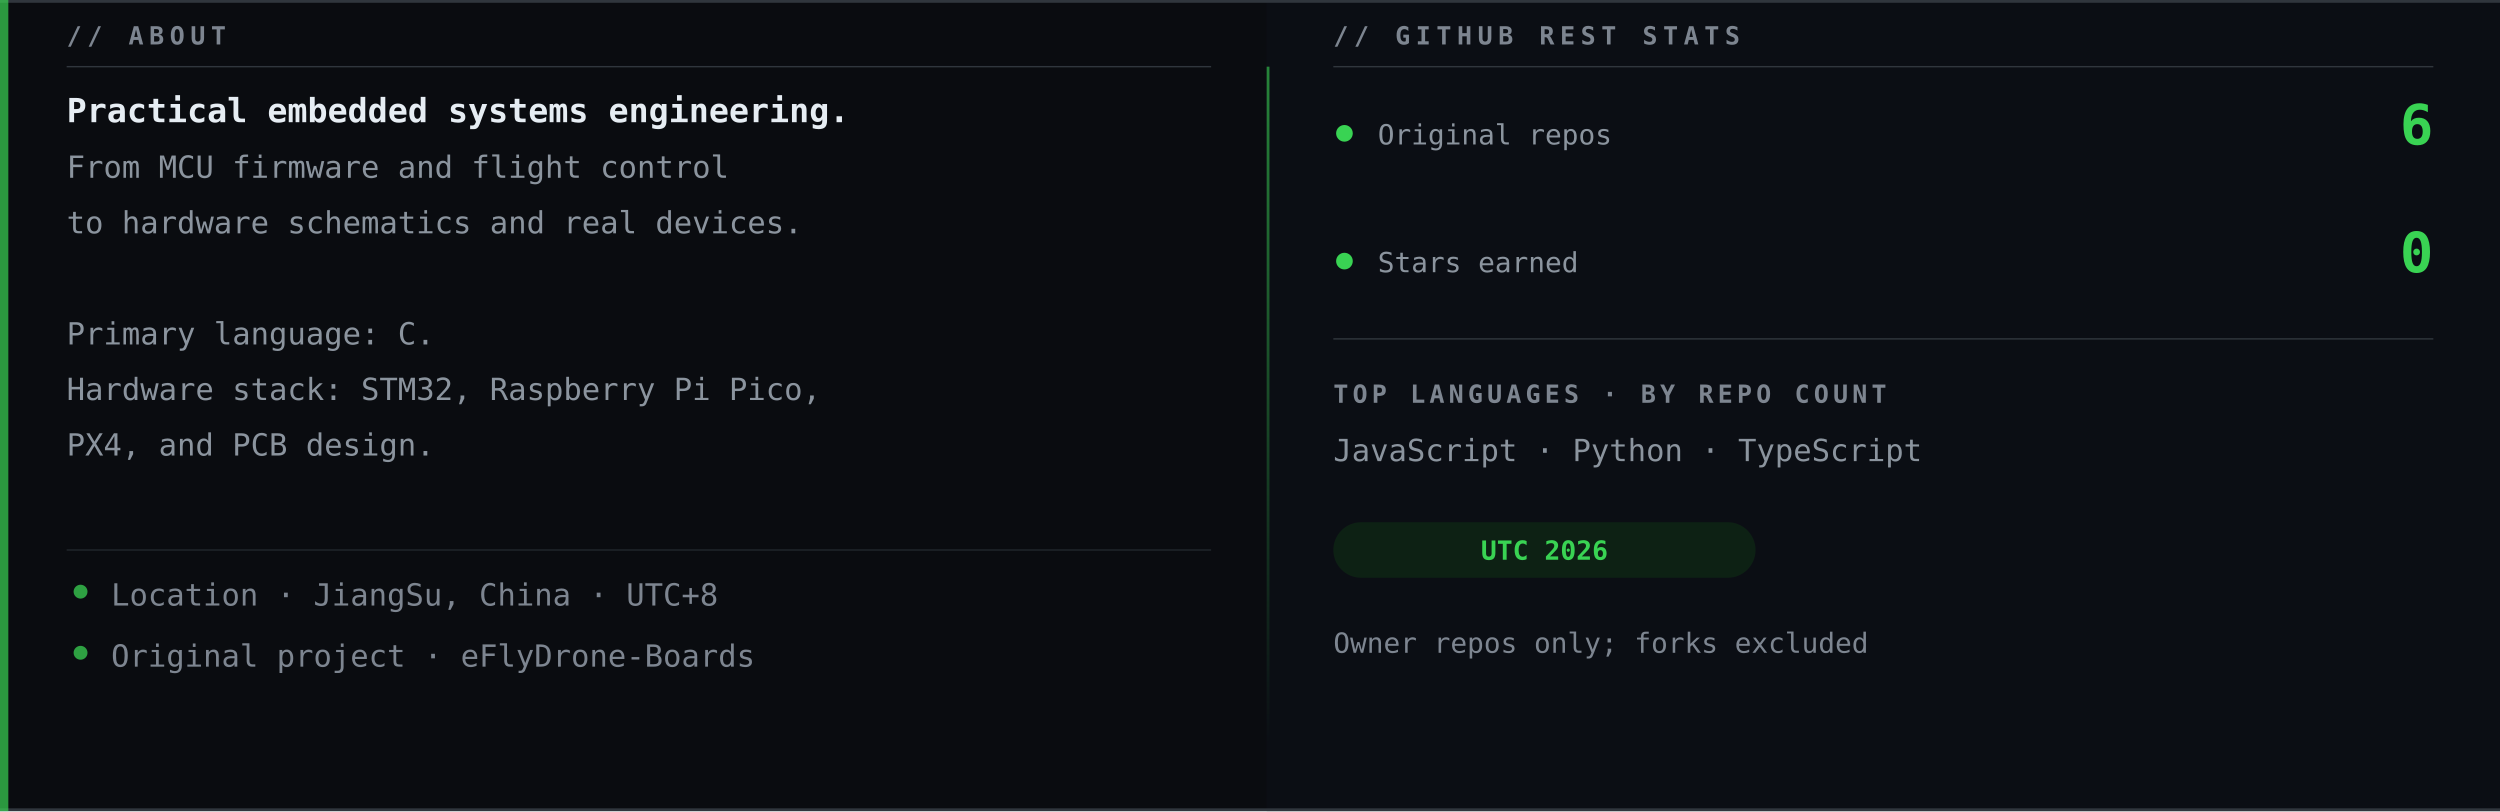
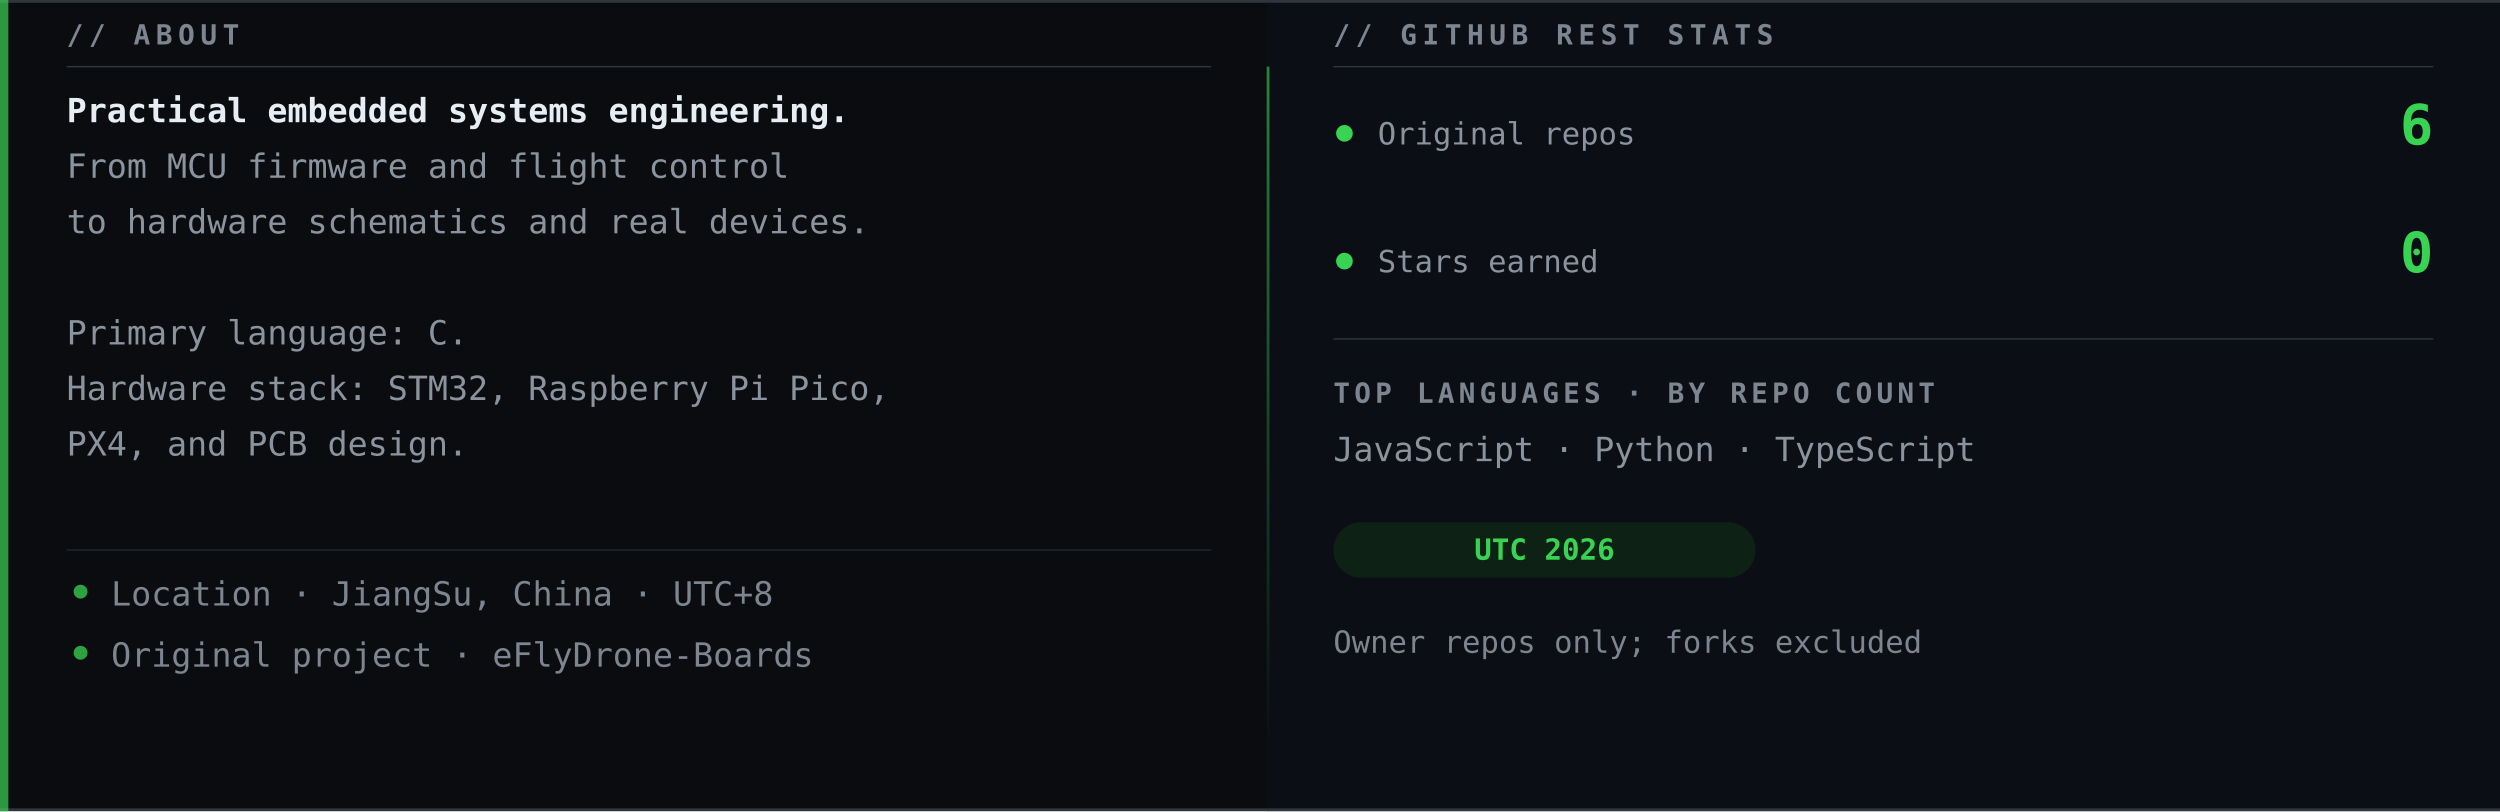
<svg xmlns="http://www.w3.org/2000/svg" width="900" height="292" viewBox="0 0 900 292" role="img" aria-labelledby="title desc">
  <defs>
    <linearGradient id="divider" x1="0" x2="0" y2="1">
      <stop stop-color="#39d353" stop-opacity=".6" />
      <stop offset="1" stop-color="#39d353" stop-opacity="0" />
    </linearGradient>
  </defs>
  <rect width="900" height="292" fill="#0a0c10" />
  <rect x="456" width="444" height="292" fill="#0d1015" opacity=".65" />
  <path d="M0 .5H900M0 291.5H900" stroke="#30363d" stroke-width="1" />
-   <text x="24" y="16" font-family="Consolas, Menlo, 'DejaVu Sans Mono', 'Courier New', monospace" font-size="9" font-weight="700" letter-spacing="2" fill="#7d8590">// ABOUT</text>
+   <text x="24" y="16" font-family="Consolas, Menlo, 'DejaVu Sans Mono', 'Courier New', monospace" font-size="10" font-weight="700" letter-spacing="2" fill="#7d8590">// ABOUT</text>
  <path d="M24 24H436" stroke="#30363d" stroke-width=".5" />
  <text x="24" y="44" font-family="Consolas, Menlo, 'DejaVu Sans Mono', 'Courier New', monospace" font-size="12" font-weight="700" fill="#e6edf3">Practical embedded systems engineering.</text>
-   <text x="24" y="64" font-family="Consolas, Menlo, 'DejaVu Sans Mono', 'Courier New', monospace" font-size="11" font-weight="400" fill="#8b949e">From MCU firmware and flight control</text>
-   <text x="24" y="84" font-family="Consolas, Menlo, 'DejaVu Sans Mono', 'Courier New', monospace" font-size="11" font-weight="400" fill="#8b949e">to hardware schematics and real devices.</text>
-   <text x="24" y="124" font-family="Consolas, Menlo, 'DejaVu Sans Mono', 'Courier New', monospace" font-size="11" font-weight="400" fill="#8b949e">Primary language: C.</text>
-   <text x="24" y="144" font-family="Consolas, Menlo, 'DejaVu Sans Mono', 'Courier New', monospace" font-size="11" font-weight="400" fill="#8b949e">Hardware stack: STM32, Raspberry Pi Pico,</text>
-   <text x="24" y="164" font-family="Consolas, Menlo, 'DejaVu Sans Mono', 'Courier New', monospace" font-size="11" font-weight="400" fill="#8b949e">PX4, and PCB design.</text>
+   <text x="24" y="64" font-family="Consolas, Menlo, 'DejaVu Sans Mono', 'Courier New', monospace" font-size="12" font-weight="400" fill="#8b949e">From MCU firmware and flight control</text>
+   <text x="24" y="84" font-family="Consolas, Menlo, 'DejaVu Sans Mono', 'Courier New', monospace" font-size="12" font-weight="400" fill="#8b949e">to hardware schematics and real devices.</text>
+   <text x="24" y="124" font-family="Consolas, Menlo, 'DejaVu Sans Mono', 'Courier New', monospace" font-size="12" font-weight="400" fill="#8b949e">Primary language: C.</text>
+   <text x="24" y="144" font-family="Consolas, Menlo, 'DejaVu Sans Mono', 'Courier New', monospace" font-size="12" font-weight="400" fill="#8b949e">Hardware stack: STM32, Raspberry Pi Pico,</text>
+   <text x="24" y="164" font-family="Consolas, Menlo, 'DejaVu Sans Mono', 'Courier New', monospace" font-size="12" font-weight="400" fill="#8b949e">PX4, and PCB design.</text>
  <path d="M24 198H436" stroke="#21262d" stroke-width=".5" />
  <circle cx="29" cy="213" r="2.5" fill="#39d353" opacity=".75" />
-   <text x="40" y="218" font-family="Consolas, Menlo, 'DejaVu Sans Mono', 'Courier New', monospace" font-size="11" fill="#7d8590">Location · JiangSu, China · UTC+8</text>
+   <text x="40" y="218" font-family="Consolas, Menlo, 'DejaVu Sans Mono', 'Courier New', monospace" font-size="12" fill="#7d8590">Location · JiangSu, China · UTC+8</text>
  <circle cx="29" cy="235" r="2.5" fill="#39d353" opacity=".75" />
-   <text x="40" y="240" font-family="Consolas, Menlo, 'DejaVu Sans Mono', 'Courier New', monospace" font-size="11" fill="#7d8590">Original project · eFlyDrone-Boards</text>
+   <text x="40" y="240" font-family="Consolas, Menlo, 'DejaVu Sans Mono', 'Courier New', monospace" font-size="12" fill="#7d8590">Original project · eFlyDrone-Boards</text>
  <rect x="456" y="24" width="1" height="244" fill="url(#divider)" />
-   <text x="480" y="16" font-family="Consolas, Menlo, 'DejaVu Sans Mono', 'Courier New', monospace" font-size="9" font-weight="700" letter-spacing="2" fill="#7d8590">// GITHUB REST STATS</text>
+   <text x="480" y="16" font-family="Consolas, Menlo, 'DejaVu Sans Mono', 'Courier New', monospace" font-size="10" font-weight="700" letter-spacing="2" fill="#7d8590">// GITHUB REST STATS</text>
  <path d="M480 24H876" stroke="#30363d" stroke-width=".5" />
  <circle cx="484" cy="48" r="3" fill="#39d353" />
-   <text x="496" y="52" font-family="Consolas, Menlo, 'DejaVu Sans Mono', 'Courier New', monospace" font-size="10" fill="#8b949e">Original repos</text>
+   <text x="496" y="52" font-family="Consolas, Menlo, 'DejaVu Sans Mono', 'Courier New', monospace" font-size="11" fill="#8b949e">Original repos</text>
  <text x="876" y="52" text-anchor="end" font-family="Consolas, Menlo, 'DejaVu Sans Mono', 'Courier New', monospace" font-size="20" font-weight="700" fill="#39d353">6</text>
  <circle cx="484" cy="94" r="3" fill="#39d353" />
-   <text x="496" y="98" font-family="Consolas, Menlo, 'DejaVu Sans Mono', 'Courier New', monospace" font-size="10" fill="#8b949e">Stars earned</text>
+   <text x="496" y="98" font-family="Consolas, Menlo, 'DejaVu Sans Mono', 'Courier New', monospace" font-size="11" fill="#8b949e">Stars earned</text>
  <text x="876" y="98" text-anchor="end" font-family="Consolas, Menlo, 'DejaVu Sans Mono', 'Courier New', monospace" font-size="20" font-weight="700" fill="#39d353">0</text>
  <path d="M480 122H876" stroke="#30363d" stroke-width=".5" />
-   <text x="480" y="145" font-family="Consolas, Menlo, 'DejaVu Sans Mono', 'Courier New', monospace" font-size="9" font-weight="700" letter-spacing="1.5" fill="#7d8590">TOP LANGUAGES · BY REPO COUNT</text>
-   <text x="480" y="166" font-family="Consolas, Menlo, 'DejaVu Sans Mono', 'Courier New', monospace" font-size="11" fill="#8b949e">JavaScript · Python · TypeScript</text>
+   <text x="480" y="145" font-family="Consolas, Menlo, 'DejaVu Sans Mono', 'Courier New', monospace" font-size="10" font-weight="700" letter-spacing="1.5" fill="#7d8590">TOP LANGUAGES · BY REPO COUNT</text>
+   <text x="480" y="166" font-family="Consolas, Menlo, 'DejaVu Sans Mono', 'Courier New', monospace" font-size="12" fill="#8b949e">JavaScript · Python · TypeScript</text>
  <rect x="480" y="188" width="152" height="20" rx="10" fill="#0d2114" />
-   <text x="556" y="201.5" text-anchor="middle" font-family="Consolas, Menlo, 'DejaVu Sans Mono', 'Courier New', monospace" font-size="9.5" font-weight="700" fill="#39d353">UTC 2026</text>
-   <text x="480" y="235" font-family="Consolas, Menlo, 'DejaVu Sans Mono', 'Courier New', monospace" font-size="10" fill="#7d8590">Owner repos only; forks excluded</text>
+   <text x="556" y="201.5" text-anchor="middle" font-family="Consolas, Menlo, 'DejaVu Sans Mono', 'Courier New', monospace" font-size="10.5" font-weight="700" fill="#39d353">UTC 2026</text>
+   <text x="480" y="235" font-family="Consolas, Menlo, 'DejaVu Sans Mono', 'Courier New', monospace" font-size="11" fill="#7d8590">Owner repos only; forks excluded</text>
  <rect width="3" height="292" fill="#39d353" opacity=".7" />
</svg>
